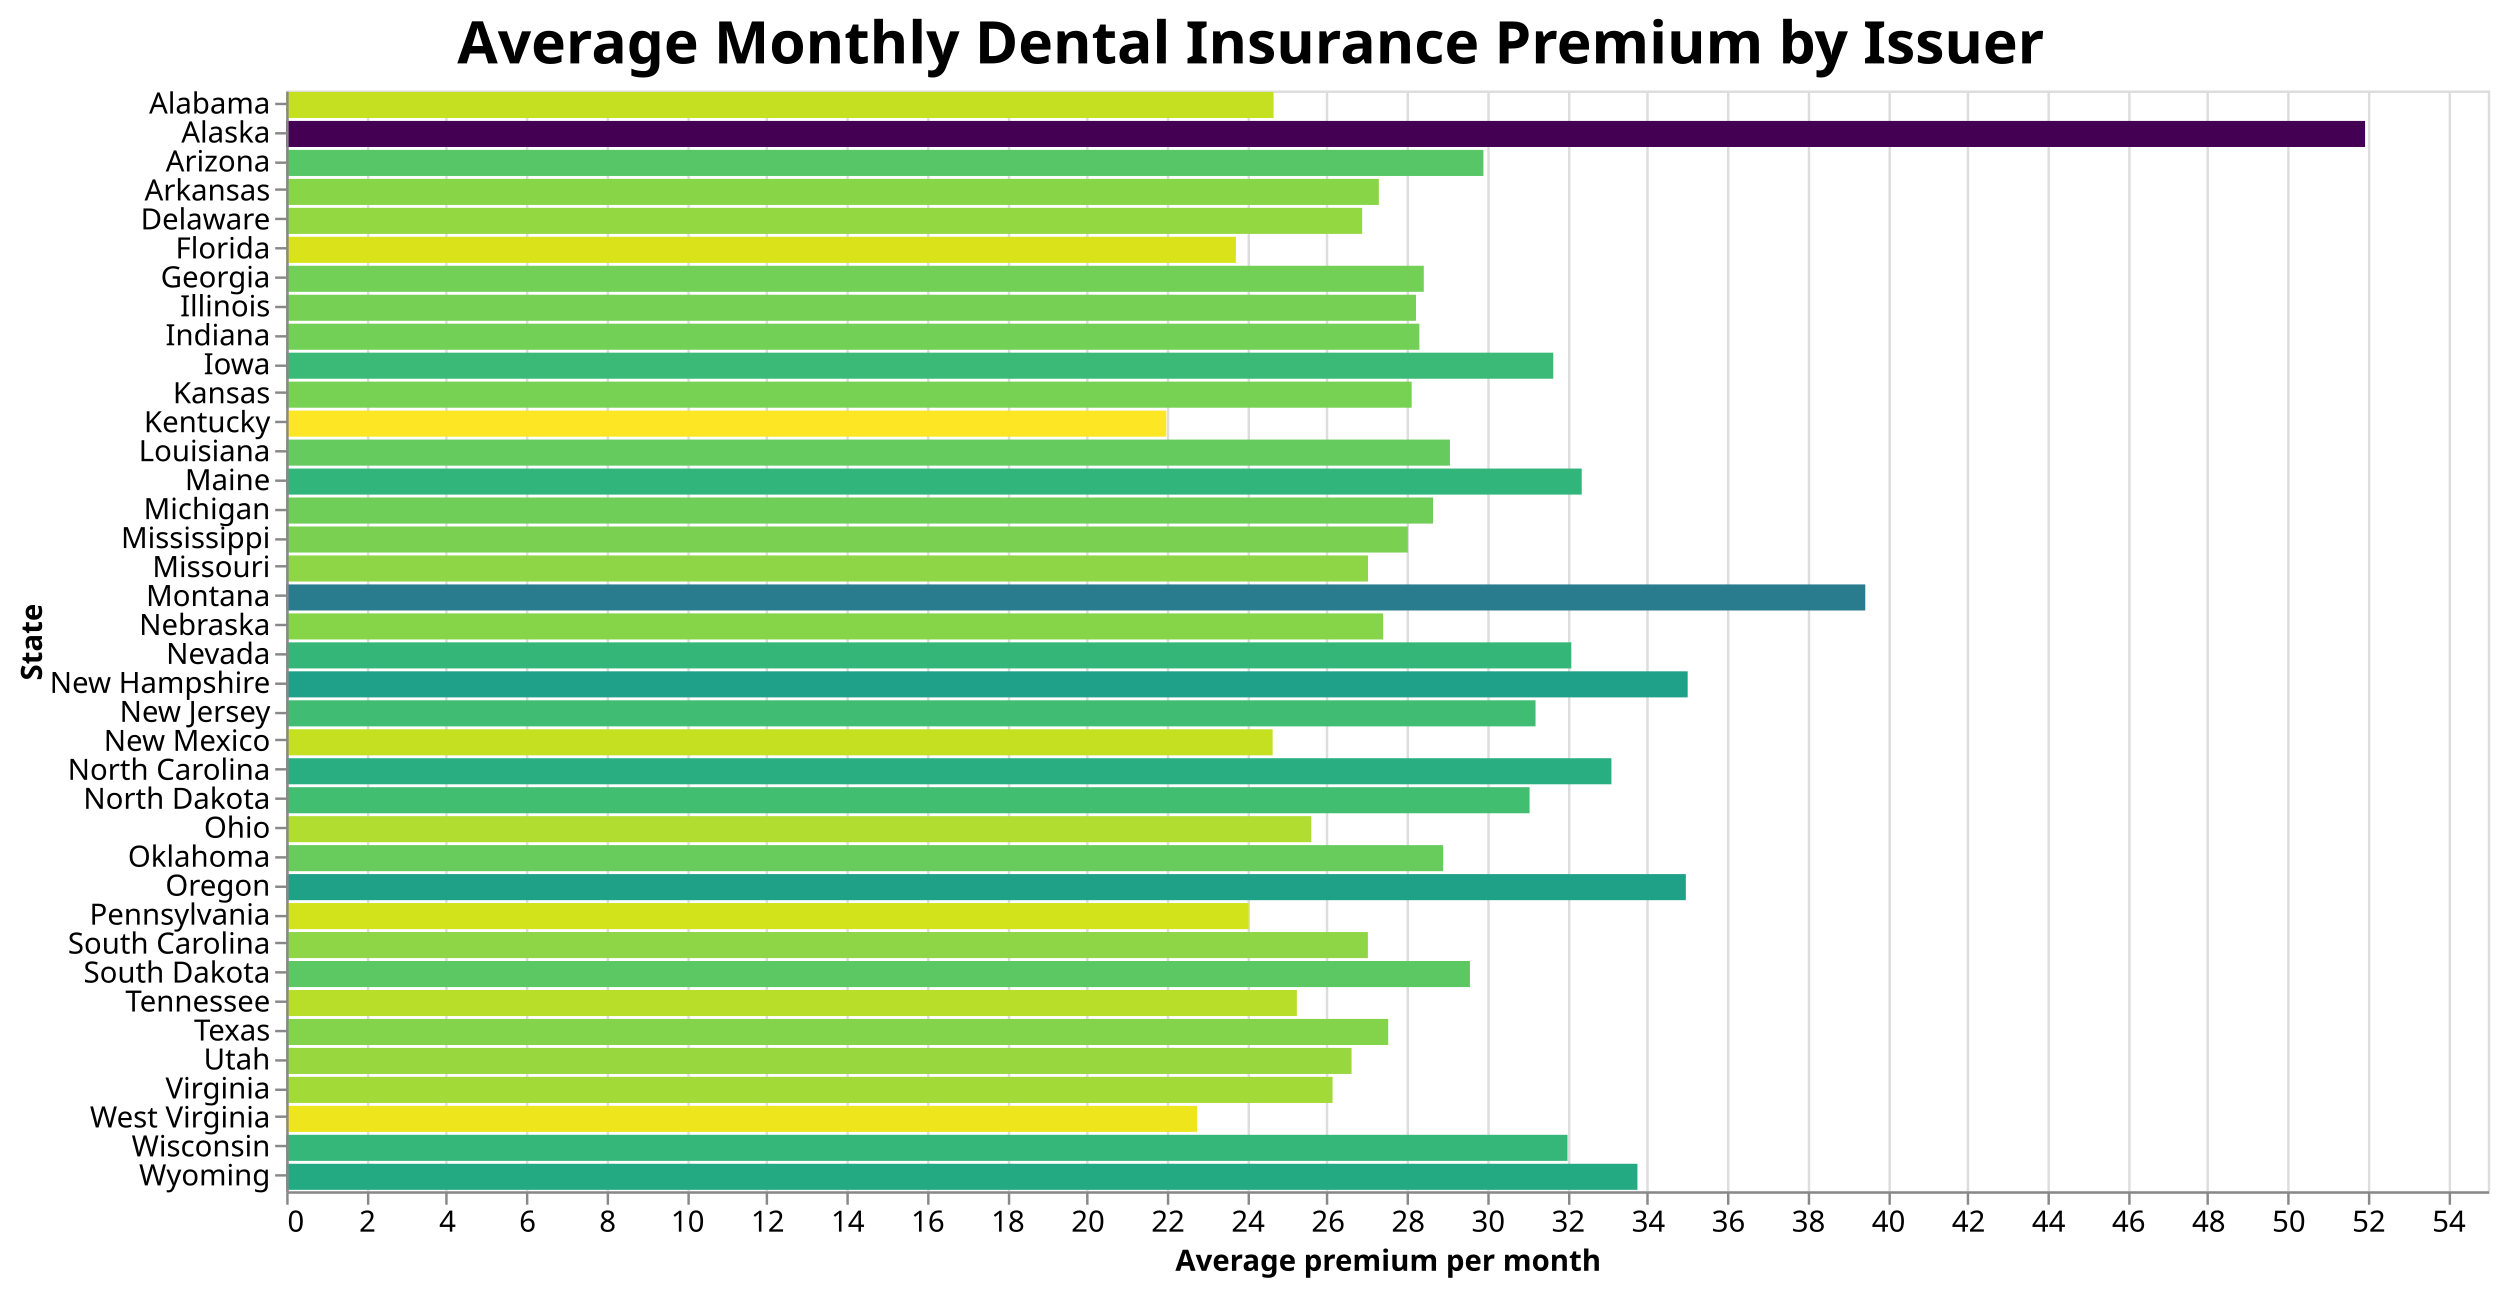
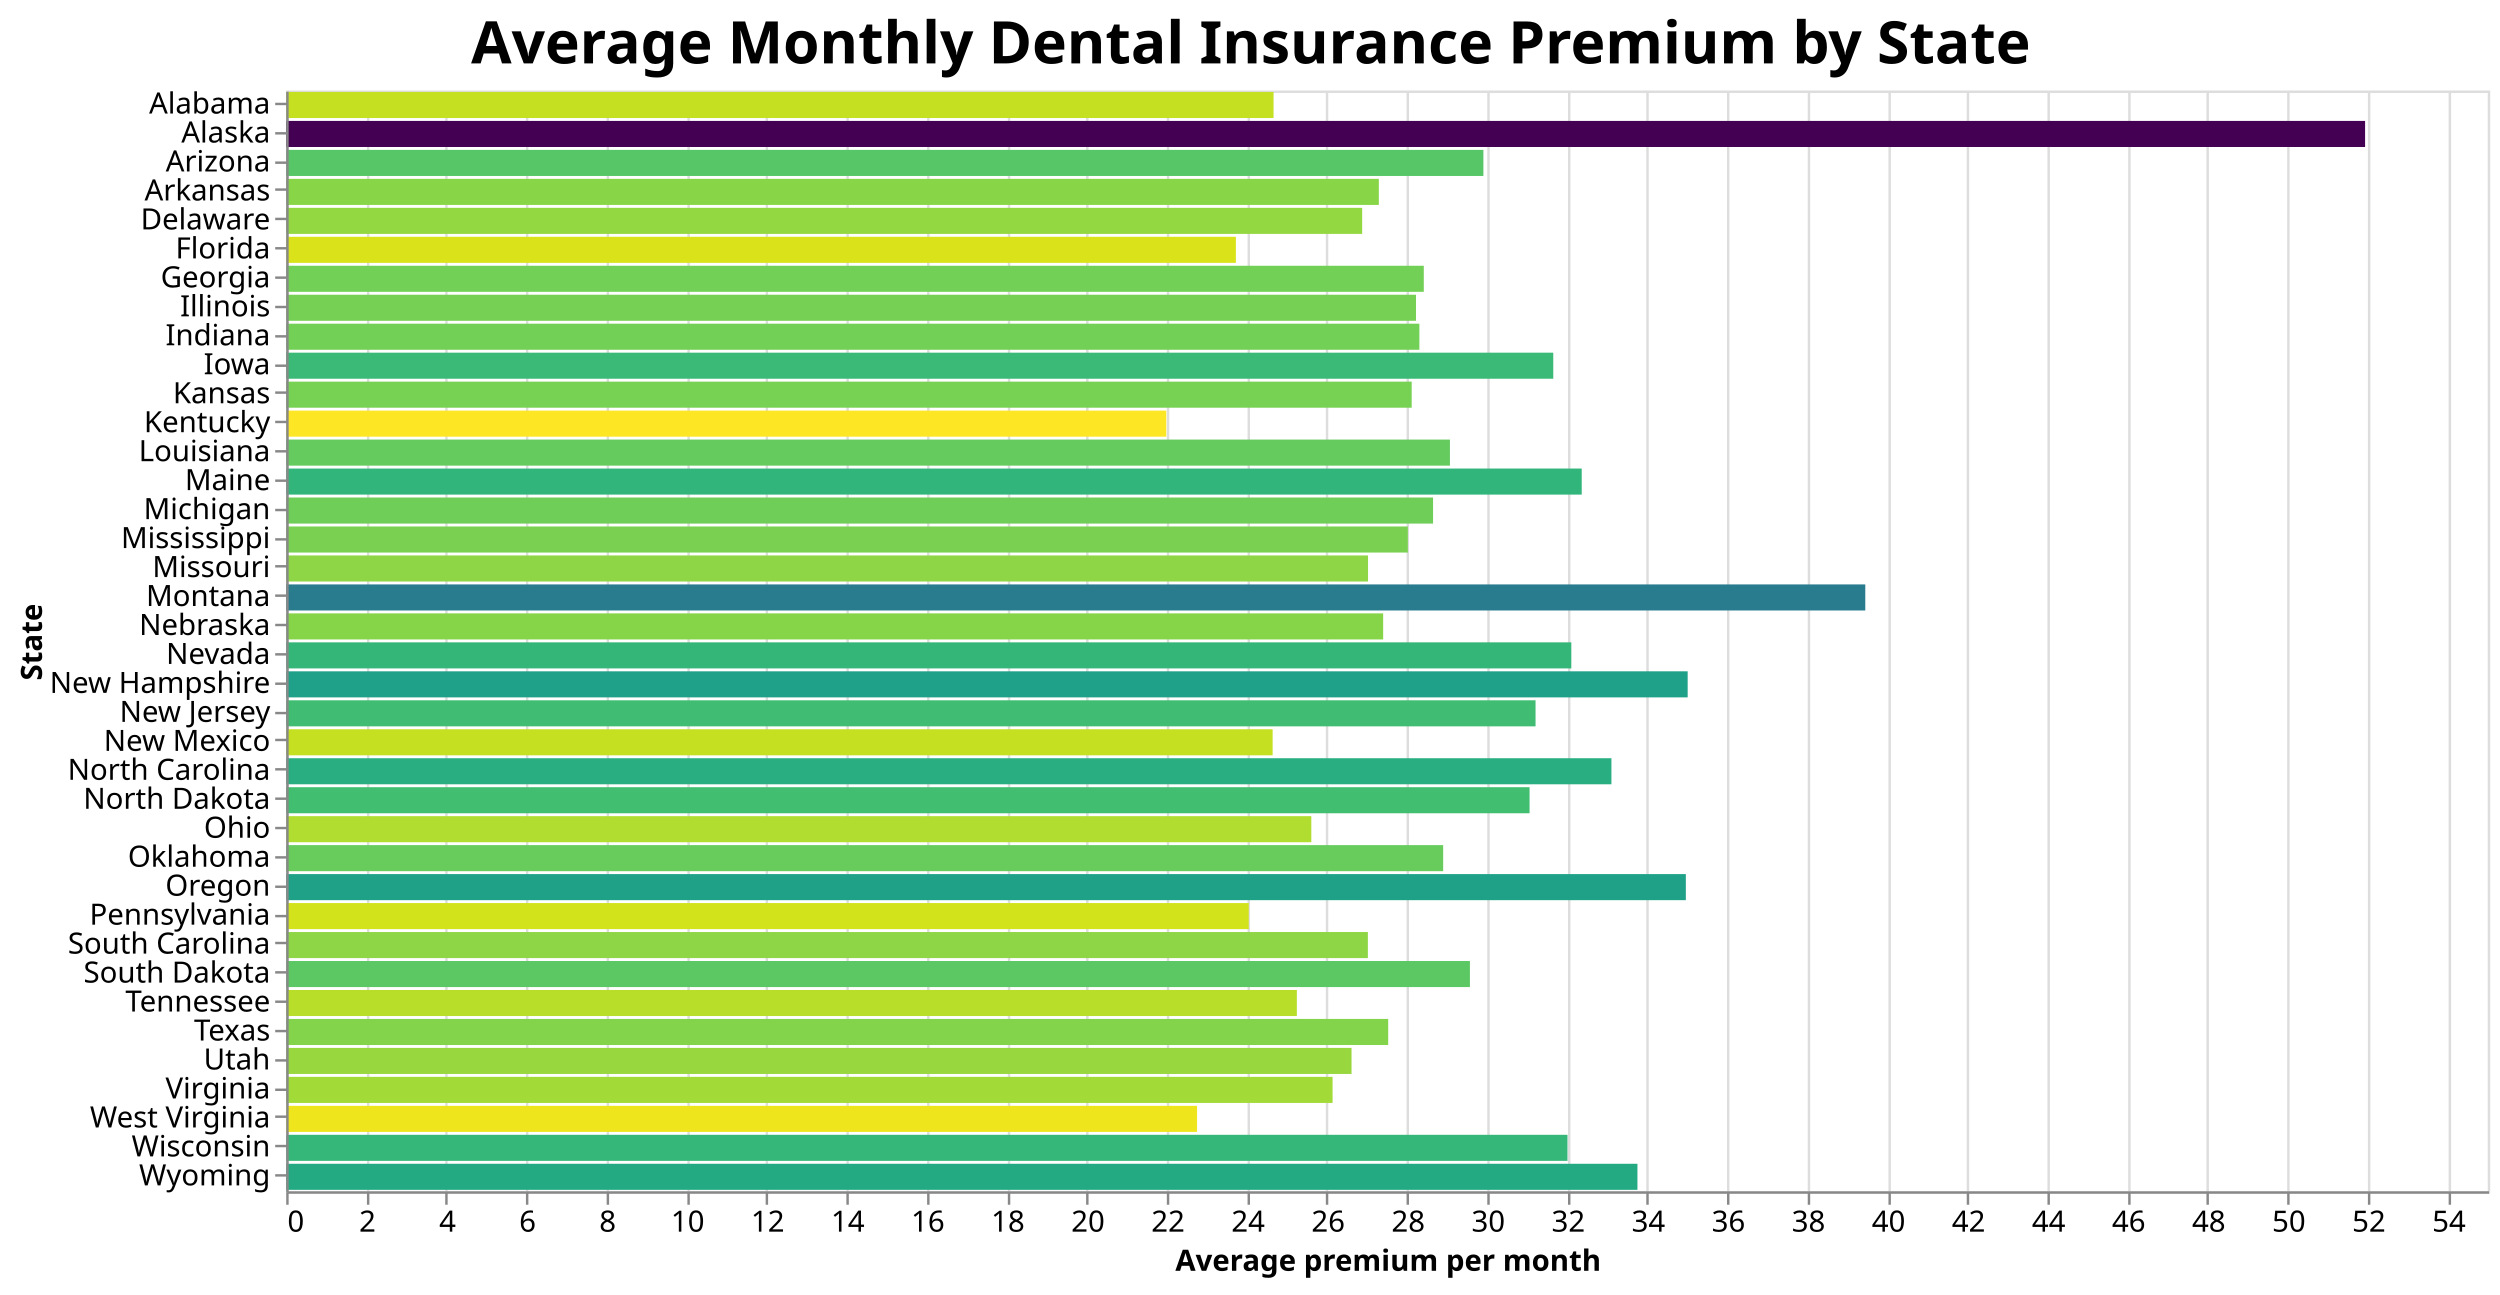
<svg xmlns="http://www.w3.org/2000/svg" class="marks" width="1022" height="529" viewBox="0 0 1022 529" version="1.1">
  <g transform="translate(117,37)">
    <g class="mark-group role-frame root">
      <g transform="translate(0,0)">
        <path class="background" d="M0.5,0.5h900v450h-900Z" style="fill: none; stroke: #ddd;" />
        <g>
          <g class="mark-group role-axis">
            <g transform="translate(0.5,450.5)">
              <path class="background" d="M0,0h0v0h0Z" style="pointer-events: none; fill: none;" />
              <g>
                <g class="mark-rule role-axis-grid" style="pointer-events: none;">
                  <line transform="translate(0,0)" x2="0" y2="-450" style="fill: none; stroke: #ddd; stroke-width: 1; opacity: 1;" />
                  <line transform="translate(33,0)" x2="0" y2="-450" style="fill: none; stroke: #ddd; stroke-width: 1; opacity: 1;" />
                  <line transform="translate(65,0)" x2="0" y2="-450" style="fill: none; stroke: #ddd; stroke-width: 1; opacity: 1;" />
                  <line transform="translate(98,0)" x2="0" y2="-450" style="fill: none; stroke: #ddd; stroke-width: 1; opacity: 1;" />
                  <line transform="translate(131,0)" x2="0" y2="-450" style="fill: none; stroke: #ddd; stroke-width: 1; opacity: 1;" />
                  <line transform="translate(164,0)" x2="0" y2="-450" style="fill: none; stroke: #ddd; stroke-width: 1; opacity: 1;" />
                  <line transform="translate(196,0)" x2="0" y2="-450" style="fill: none; stroke: #ddd; stroke-width: 1; opacity: 1;" />
                  <line transform="translate(229,0)" x2="0" y2="-450" style="fill: none; stroke: #ddd; stroke-width: 1; opacity: 1;" />
                  <line transform="translate(262,0)" x2="0" y2="-450" style="fill: none; stroke: #ddd; stroke-width: 1; opacity: 1;" />
                  <line transform="translate(295,0)" x2="0" y2="-450" style="fill: none; stroke: #ddd; stroke-width: 1; opacity: 1;" />
                  <line transform="translate(327,0)" x2="0" y2="-450" style="fill: none; stroke: #ddd; stroke-width: 1; opacity: 1;" />
                  <line transform="translate(360,0)" x2="0" y2="-450" style="fill: none; stroke: #ddd; stroke-width: 1; opacity: 1;" />
                  <line transform="translate(393,0)" x2="0" y2="-450" style="fill: none; stroke: #ddd; stroke-width: 1; opacity: 1;" />
                  <line transform="translate(425,0)" x2="0" y2="-450" style="fill: none; stroke: #ddd; stroke-width: 1; opacity: 1;" />
                  <line transform="translate(458,0)" x2="0" y2="-450" style="fill: none; stroke: #ddd; stroke-width: 1; opacity: 1;" />
                  <line transform="translate(491,0)" x2="0" y2="-450" style="fill: none; stroke: #ddd; stroke-width: 1; opacity: 1;" />
                  <line transform="translate(524,0)" x2="0" y2="-450" style="fill: none; stroke: #ddd; stroke-width: 1; opacity: 1;" />
                  <line transform="translate(556,0)" x2="0" y2="-450" style="fill: none; stroke: #ddd; stroke-width: 1; opacity: 1;" />
                  <line transform="translate(589,0)" x2="0" y2="-450" style="fill: none; stroke: #ddd; stroke-width: 1; opacity: 1;" />
                  <line transform="translate(622,0)" x2="0" y2="-450" style="fill: none; stroke: #ddd; stroke-width: 1; opacity: 1;" />
                  <line transform="translate(655,0)" x2="0" y2="-450" style="fill: none; stroke: #ddd; stroke-width: 1; opacity: 1;" />
                  <line transform="translate(687,0)" x2="0" y2="-450" style="fill: none; stroke: #ddd; stroke-width: 1; opacity: 1;" />
                  <line transform="translate(720,0)" x2="0" y2="-450" style="fill: none; stroke: #ddd; stroke-width: 1; opacity: 1;" />
                  <line transform="translate(753,0)" x2="0" y2="-450" style="fill: none; stroke: #ddd; stroke-width: 1; opacity: 1;" />
                  <line transform="translate(785,0)" x2="0" y2="-450" style="fill: none; stroke: #ddd; stroke-width: 1; opacity: 1;" />
                  <line transform="translate(818,0)" x2="0" y2="-450" style="fill: none; stroke: #ddd; stroke-width: 1; opacity: 1;" />
                  <line transform="translate(851,0)" x2="0" y2="-450" style="fill: none; stroke: #ddd; stroke-width: 1; opacity: 1;" />
                  <line transform="translate(884,0)" x2="0" y2="-450" style="fill: none; stroke: #ddd; stroke-width: 1; opacity: 1;" />
                </g>
              </g>
            </g>
          </g>
          <g class="mark-rect role-mark marks">
            <path d="M0,0.592h403.628v10.658h-403.628Z" style="fill: #c5e021;" />
            <path d="M0,12.434h849.849v10.658h-849.849Z" style="fill: #440154;" />
            <path d="M0,24.276h489.412v10.658h-489.412Z" style="fill: #56c667;" />
            <path d="M0,36.118h446.666v10.658h-446.666Z" style="fill: #89d548;" />
            <path d="M0,47.961h439.85v10.658h-439.85Z" style="fill: #93d741;" />
            <path d="M0,59.803h388.225v10.658h-388.225Z" style="fill: #dae319;" />
            <path d="M0,71.645h465.047v10.658h-465.047Z" style="fill: #73d056;" />
            <path d="M0,83.487h461.863v10.658h-461.863Z" style="fill: #75d054;" />
            <path d="M0,95.329h463.24v10.658h-463.24Z" style="fill: #73d056;" />
            <path d="M0,107.171h517.975v10.658h-517.975Z" style="fill: #3aba76;" />
            <path d="M0,119.013h460.094v10.658h-460.094Z" style="fill: #77d153;" />
            <path d="M0,130.855h359.777v10.658h-359.777Z" style="fill: #fde725;" />
            <path d="M0,142.697h475.731v10.658h-475.731Z" style="fill: #65cb5e;" />
            <path d="M0,154.539h529.608v10.658h-529.608Z" style="fill: #31b57b;" />
            <path d="M0,166.382h468.837v10.658h-468.837Z" style="fill: #6ece58;" />
            <path d="M0,178.224h458.538v10.658h-458.538Z" style="fill: #7ad151;" />
            <path d="M0,190.066h442.252v10.658h-442.252Z" style="fill: #8ed645;" />
            <path d="M0,201.908h645.527v10.658h-645.527Z" style="fill: #287c8e;" />
            <path d="M0,213.75h448.435v10.658h-448.435Z" style="fill: #86d549;" />
            <path d="M0,225.592h525.351v10.658h-525.351Z" style="fill: #34b679;" />
            <path d="M0,237.434h572.92v10.658h-572.92Z" style="fill: #1fa088;" />
            <path d="M0,249.276h510.73v10.658h-510.73Z" style="fill: #40bd72;" />
            <path d="M0,261.118h403.252v10.658h-403.252Z" style="fill: #c5e021;" />
            <path d="M0,272.961h541.75v10.658h-541.75Z" style="fill: #28ae80;" />
            <path d="M0,284.803h508.289v10.658h-508.289Z" style="fill: #42be71;" />
            <path d="M0,296.645h419.066v10.658h-419.066Z" style="fill: #b0dd2f;" />
            <path d="M0,308.487h472.965v10.658h-472.965Z" style="fill: #67cc5c;" />
            <path d="M0,320.329h572.172v10.658h-572.172Z" style="fill: #1fa188;" />
            <path d="M0,332.171h393.483v10.658h-393.483Z" style="fill: #d2e21b;" />
            <path d="M0,344.013h442.184v10.658h-442.184Z" style="fill: #8ed645;" />
            <path d="M0,355.855h483.901v10.658h-483.901Z" style="fill: #5cc863;" />
            <path d="M0,367.697h413.153v10.658h-413.153Z" style="fill: #b8de29;" />
            <path d="M0,379.539h450.494v10.658h-450.494Z" style="fill: #84d44b;" />
            <path d="M0,391.382h435.51v10.658h-435.51Z" style="fill: #98d83e;" />
            <path d="M0,403.224h427.758v10.658h-427.758Z" style="fill: #a2da37;" />
            <path d="M0,415.066h372.358v10.658h-372.358Z" style="fill: #efe51c;" />
            <path d="M0,426.908h523.789v10.658h-523.789Z" style="fill: #35b779;" />
            <path d="M0,438.75h552.389v10.658h-552.389Z" style="fill: #24aa83;" />
          </g>
          <g class="mark-text role-title" style="pointer-events: none;">
-             <text text-anchor="middle" transform="translate(394.3203,-11.07895)" style="font-family: sans-serif; font-size: 24px; font-weight: bold; fill: #000; opacity: 1;">Average Monthly Dental Insurance Premium by Issuer</text>
+             <text text-anchor="middle" transform="translate(394.3203,-11.07895)" style="font-family: sans-serif; font-size: 24px; font-weight: bold; fill: #000; opacity: 1;">Average Monthly Dental Insurance Premium by State</text>
          </g>
          <g class="mark-group role-axis">
            <g transform="translate(0.5,450.5)">
              <path class="background" d="M0,0h0v0h0Z" style="pointer-events: none; fill: none;" />
              <g>
                <g class="mark-rule role-axis-tick" style="pointer-events: none;">
                  <line transform="translate(0,0)" x2="0" y2="5" style="fill: none; stroke: #888; stroke-width: 1; opacity: 1;" />
                  <line transform="translate(33,0)" x2="0" y2="5" style="fill: none; stroke: #888; stroke-width: 1; opacity: 1;" />
                  <line transform="translate(65,0)" x2="0" y2="5" style="fill: none; stroke: #888; stroke-width: 1; opacity: 1;" />
                  <line transform="translate(98,0)" x2="0" y2="5" style="fill: none; stroke: #888; stroke-width: 1; opacity: 1;" />
                  <line transform="translate(131,0)" x2="0" y2="5" style="fill: none; stroke: #888; stroke-width: 1; opacity: 1;" />
                  <line transform="translate(164,0)" x2="0" y2="5" style="fill: none; stroke: #888; stroke-width: 1; opacity: 1;" />
                  <line transform="translate(196,0)" x2="0" y2="5" style="fill: none; stroke: #888; stroke-width: 1; opacity: 1;" />
                  <line transform="translate(229,0)" x2="0" y2="5" style="fill: none; stroke: #888; stroke-width: 1; opacity: 1;" />
                  <line transform="translate(262,0)" x2="0" y2="5" style="fill: none; stroke: #888; stroke-width: 1; opacity: 1;" />
                  <line transform="translate(295,0)" x2="0" y2="5" style="fill: none; stroke: #888; stroke-width: 1; opacity: 1;" />
                  <line transform="translate(327,0)" x2="0" y2="5" style="fill: none; stroke: #888; stroke-width: 1; opacity: 1;" />
                  <line transform="translate(360,0)" x2="0" y2="5" style="fill: none; stroke: #888; stroke-width: 1; opacity: 1;" />
                  <line transform="translate(393,0)" x2="0" y2="5" style="fill: none; stroke: #888; stroke-width: 1; opacity: 1;" />
                  <line transform="translate(425,0)" x2="0" y2="5" style="fill: none; stroke: #888; stroke-width: 1; opacity: 1;" />
                  <line transform="translate(458,0)" x2="0" y2="5" style="fill: none; stroke: #888; stroke-width: 1; opacity: 1;" />
                  <line transform="translate(491,0)" x2="0" y2="5" style="fill: none; stroke: #888; stroke-width: 1; opacity: 1;" />
                  <line transform="translate(524,0)" x2="0" y2="5" style="fill: none; stroke: #888; stroke-width: 1; opacity: 1;" />
                  <line transform="translate(556,0)" x2="0" y2="5" style="fill: none; stroke: #888; stroke-width: 1; opacity: 1;" />
                  <line transform="translate(589,0)" x2="0" y2="5" style="fill: none; stroke: #888; stroke-width: 1; opacity: 1;" />
                  <line transform="translate(622,0)" x2="0" y2="5" style="fill: none; stroke: #888; stroke-width: 1; opacity: 1;" />
                  <line transform="translate(655,0)" x2="0" y2="5" style="fill: none; stroke: #888; stroke-width: 1; opacity: 1;" />
                  <line transform="translate(687,0)" x2="0" y2="5" style="fill: none; stroke: #888; stroke-width: 1; opacity: 1;" />
                  <line transform="translate(720,0)" x2="0" y2="5" style="fill: none; stroke: #888; stroke-width: 1; opacity: 1;" />
                  <line transform="translate(753,0)" x2="0" y2="5" style="fill: none; stroke: #888; stroke-width: 1; opacity: 1;" />
                  <line transform="translate(785,0)" x2="0" y2="5" style="fill: none; stroke: #888; stroke-width: 1; opacity: 1;" />
                  <line transform="translate(818,0)" x2="0" y2="5" style="fill: none; stroke: #888; stroke-width: 1; opacity: 1;" />
                  <line transform="translate(851,0)" x2="0" y2="5" style="fill: none; stroke: #888; stroke-width: 1; opacity: 1;" />
                  <line transform="translate(884,0)" x2="0" y2="5" style="fill: none; stroke: #888; stroke-width: 1; opacity: 1;" />
                </g>
                <g class="mark-text role-axis-label" style="pointer-events: none;">
                  <text text-anchor="start" transform="translate(0,16)" style="font-family: sans-serif; font-size: 12px; fill: #000; opacity: 1;">0</text>
                  <text text-anchor="middle" transform="translate(32.72727,16)" style="font-family: sans-serif; font-size: 12px; fill: #000; opacity: 1;">2</text>
                  <text text-anchor="middle" transform="translate(65.45455,16)" style="font-family: sans-serif; font-size: 12px; fill: #000; opacity: 1;">4</text>
                  <text text-anchor="middle" transform="translate(98.18182,16)" style="font-family: sans-serif; font-size: 12px; fill: #000; opacity: 1;">6</text>
                  <text text-anchor="middle" transform="translate(130.9091,16)" style="font-family: sans-serif; font-size: 12px; fill: #000; opacity: 1;">8</text>
                  <text text-anchor="middle" transform="translate(163.6364,16)" style="font-family: sans-serif; font-size: 12px; fill: #000; opacity: 1;">10</text>
                  <text text-anchor="middle" transform="translate(196.3636,16)" style="font-family: sans-serif; font-size: 12px; fill: #000; opacity: 1;">12</text>
                  <text text-anchor="middle" transform="translate(229.0909,16)" style="font-family: sans-serif; font-size: 12px; fill: #000; opacity: 1;">14</text>
                  <text text-anchor="middle" transform="translate(261.8182,16)" style="font-family: sans-serif; font-size: 12px; fill: #000; opacity: 1;">16</text>
                  <text text-anchor="middle" transform="translate(294.5455,16)" style="font-family: sans-serif; font-size: 12px; fill: #000; opacity: 1;">18</text>
                  <text text-anchor="middle" transform="translate(327.2727,16)" style="font-family: sans-serif; font-size: 12px; fill: #000; opacity: 1;">20</text>
                  <text text-anchor="middle" transform="translate(360,16)" style="font-family: sans-serif; font-size: 12px; fill: #000; opacity: 1;">22</text>
                  <text text-anchor="middle" transform="translate(392.7273,16)" style="font-family: sans-serif; font-size: 12px; fill: #000; opacity: 1;">24</text>
                  <text text-anchor="middle" transform="translate(425.4545,16)" style="font-family: sans-serif; font-size: 12px; fill: #000; opacity: 1;">26</text>
                  <text text-anchor="middle" transform="translate(458.1818,16)" style="font-family: sans-serif; font-size: 12px; fill: #000; opacity: 1;">28</text>
                  <text text-anchor="middle" transform="translate(490.9091,16)" style="font-family: sans-serif; font-size: 12px; fill: #000; opacity: 1;">30</text>
                  <text text-anchor="middle" transform="translate(523.6364,16)" style="font-family: sans-serif; font-size: 12px; fill: #000; opacity: 1;">32</text>
                  <text text-anchor="middle" transform="translate(556.3636,16)" style="font-family: sans-serif; font-size: 12px; fill: #000; opacity: 1;">34</text>
                  <text text-anchor="middle" transform="translate(589.0909,16)" style="font-family: sans-serif; font-size: 12px; fill: #000; opacity: 1;">36</text>
                  <text text-anchor="middle" transform="translate(621.8182,16)" style="font-family: sans-serif; font-size: 12px; fill: #000; opacity: 1;">38</text>
                  <text text-anchor="middle" transform="translate(654.5455,16)" style="font-family: sans-serif; font-size: 12px; fill: #000; opacity: 1;">40</text>
                  <text text-anchor="middle" transform="translate(687.2727,16)" style="font-family: sans-serif; font-size: 12px; fill: #000; opacity: 1;">42</text>
                  <text text-anchor="middle" transform="translate(720,16)" style="font-family: sans-serif; font-size: 12px; fill: #000; opacity: 1;">44</text>
                  <text text-anchor="middle" transform="translate(752.7273,16)" style="font-family: sans-serif; font-size: 12px; fill: #000; opacity: 1;">46</text>
                  <text text-anchor="middle" transform="translate(785.4545,16)" style="font-family: sans-serif; font-size: 12px; fill: #000; opacity: 1;">48</text>
                  <text text-anchor="middle" transform="translate(818.1818,16)" style="font-family: sans-serif; font-size: 12px; fill: #000; opacity: 1;">50</text>
                  <text text-anchor="middle" transform="translate(850.9091,16)" style="font-family: sans-serif; font-size: 12px; fill: #000; opacity: 1;">52</text>
                  <text text-anchor="middle" transform="translate(883.6364,16)" style="font-family: sans-serif; font-size: 12px; fill: #000; opacity: 1;">54</text>
                </g>
                <g class="mark-rule role-axis-domain" style="pointer-events: none;">
                  <line transform="translate(0,0)" x2="900" y2="0" style="fill: none; stroke: #888; stroke-width: 1; opacity: 1;" />
                </g>
                <g class="mark-text role-axis-title" style="pointer-events: none;">
                  <text text-anchor="middle" transform="translate(450,32)" style="font-family: sans-serif; font-size: 12px; font-weight: bold; fill: #000; opacity: 1;">Average premium per month</text>
                </g>
              </g>
            </g>
          </g>
          <g class="mark-group role-axis">
            <g transform="translate(0.5,0.5)">
              <path class="background" d="M0,0h0v0h0Z" style="pointer-events: none; fill: none;" />
              <g>
                <g class="mark-rule role-axis-tick" style="pointer-events: none;">
                  <line transform="translate(0,5)" x2="-5" y2="0" style="fill: none; stroke: #888; stroke-width: 1; opacity: 1;" />
                  <line transform="translate(0,17)" x2="-5" y2="0" style="fill: none; stroke: #888; stroke-width: 1; opacity: 1;" />
                  <line transform="translate(0,29)" x2="-5" y2="0" style="fill: none; stroke: #888; stroke-width: 1; opacity: 1;" />
                  <line transform="translate(0,40)" x2="-5" y2="0" style="fill: none; stroke: #888; stroke-width: 1; opacity: 1;" />
                  <line transform="translate(0,52)" x2="-5" y2="0" style="fill: none; stroke: #888; stroke-width: 1; opacity: 1;" />
                  <line transform="translate(0,64)" x2="-5" y2="0" style="fill: none; stroke: #888; stroke-width: 1; opacity: 1;" />
                  <line transform="translate(0,76)" x2="-5" y2="0" style="fill: none; stroke: #888; stroke-width: 1; opacity: 1;" />
                  <line transform="translate(0,88)" x2="-5" y2="0" style="fill: none; stroke: #888; stroke-width: 1; opacity: 1;" />
                  <line transform="translate(0,100)" x2="-5" y2="0" style="fill: none; stroke: #888; stroke-width: 1; opacity: 1;" />
                  <line transform="translate(0,112)" x2="-5" y2="0" style="fill: none; stroke: #888; stroke-width: 1; opacity: 1;" />
                  <line transform="translate(0,123)" x2="-5" y2="0" style="fill: none; stroke: #888; stroke-width: 1; opacity: 1;" />
                  <line transform="translate(0,135)" x2="-5" y2="0" style="fill: none; stroke: #888; stroke-width: 1; opacity: 1;" />
                  <line transform="translate(0,147)" x2="-5" y2="0" style="fill: none; stroke: #888; stroke-width: 1; opacity: 1;" />
                  <line transform="translate(0,159)" x2="-5" y2="0" style="fill: none; stroke: #888; stroke-width: 1; opacity: 1;" />
                  <line transform="translate(0,171)" x2="-5" y2="0" style="fill: none; stroke: #888; stroke-width: 1; opacity: 1;" />
                  <line transform="translate(0,183)" x2="-5" y2="0" style="fill: none; stroke: #888; stroke-width: 1; opacity: 1;" />
                  <line transform="translate(0,194)" x2="-5" y2="0" style="fill: none; stroke: #888; stroke-width: 1; opacity: 1;" />
                  <line transform="translate(0,206)" x2="-5" y2="0" style="fill: none; stroke: #888; stroke-width: 1; opacity: 1;" />
                  <line transform="translate(0,218)" x2="-5" y2="0" style="fill: none; stroke: #888; stroke-width: 1; opacity: 1;" />
                  <line transform="translate(0,230)" x2="-5" y2="0" style="fill: none; stroke: #888; stroke-width: 1; opacity: 1;" />
                  <line transform="translate(0,242)" x2="-5" y2="0" style="fill: none; stroke: #888; stroke-width: 1; opacity: 1;" />
                  <line transform="translate(0,254)" x2="-5" y2="0" style="fill: none; stroke: #888; stroke-width: 1; opacity: 1;" />
                  <line transform="translate(0,265)" x2="-5" y2="0" style="fill: none; stroke: #888; stroke-width: 1; opacity: 1;" />
                  <line transform="translate(0,277)" x2="-5" y2="0" style="fill: none; stroke: #888; stroke-width: 1; opacity: 1;" />
                  <line transform="translate(0,289)" x2="-5" y2="0" style="fill: none; stroke: #888; stroke-width: 1; opacity: 1;" />
                  <line transform="translate(0,301)" x2="-5" y2="0" style="fill: none; stroke: #888; stroke-width: 1; opacity: 1;" />
                  <line transform="translate(0,313)" x2="-5" y2="0" style="fill: none; stroke: #888; stroke-width: 1; opacity: 1;" />
                  <line transform="translate(0,325)" x2="-5" y2="0" style="fill: none; stroke: #888; stroke-width: 1; opacity: 1;" />
                  <line transform="translate(0,337)" x2="-5" y2="0" style="fill: none; stroke: #888; stroke-width: 1; opacity: 1;" />
                  <line transform="translate(0,348)" x2="-5" y2="0" style="fill: none; stroke: #888; stroke-width: 1; opacity: 1;" />
                  <line transform="translate(0,360)" x2="-5" y2="0" style="fill: none; stroke: #888; stroke-width: 1; opacity: 1;" />
                  <line transform="translate(0,372)" x2="-5" y2="0" style="fill: none; stroke: #888; stroke-width: 1; opacity: 1;" />
                  <line transform="translate(0,384)" x2="-5" y2="0" style="fill: none; stroke: #888; stroke-width: 1; opacity: 1;" />
                  <line transform="translate(0,396)" x2="-5" y2="0" style="fill: none; stroke: #888; stroke-width: 1; opacity: 1;" />
                  <line transform="translate(0,408)" x2="-5" y2="0" style="fill: none; stroke: #888; stroke-width: 1; opacity: 1;" />
                  <line transform="translate(0,419)" x2="-5" y2="0" style="fill: none; stroke: #888; stroke-width: 1; opacity: 1;" />
                  <line transform="translate(0,431)" x2="-5" y2="0" style="fill: none; stroke: #888; stroke-width: 1; opacity: 1;" />
                  <line transform="translate(0,443)" x2="-5" y2="0" style="fill: none; stroke: #888; stroke-width: 1; opacity: 1;" />
                </g>
                <g class="mark-text role-axis-label" style="pointer-events: none;">
                  <text text-anchor="end" transform="translate(-7,8.921053)" style="font-family: sans-serif; font-size: 12px; fill: #000; opacity: 1;">Alabama</text>
                  <text text-anchor="end" transform="translate(-7,20.76316)" style="font-family: sans-serif; font-size: 12px; fill: #000; opacity: 1;">Alaska</text>
                  <text text-anchor="end" transform="translate(-7,32.60526)" style="font-family: sans-serif; font-size: 12px; fill: #000; opacity: 1;">Arizona</text>
                  <text text-anchor="end" transform="translate(-7,44.44737)" style="font-family: sans-serif; font-size: 12px; fill: #000; opacity: 1;">Arkansas</text>
                  <text text-anchor="end" transform="translate(-7,56.28947)" style="font-family: sans-serif; font-size: 12px; fill: #000; opacity: 1;">Delaware</text>
                  <text text-anchor="end" transform="translate(-7,68.13158)" style="font-family: sans-serif; font-size: 12px; fill: #000; opacity: 1;">Florida</text>
                  <text text-anchor="end" transform="translate(-7,79.97368)" style="font-family: sans-serif; font-size: 12px; fill: #000; opacity: 1;">Georgia</text>
                  <text text-anchor="end" transform="translate(-7,91.81579)" style="font-family: sans-serif; font-size: 12px; fill: #000; opacity: 1;">Illinois</text>
                  <text text-anchor="end" transform="translate(-7,103.6579)" style="font-family: sans-serif; font-size: 12px; fill: #000; opacity: 1;">Indiana</text>
                  <text text-anchor="end" transform="translate(-7,115.5)" style="font-family: sans-serif; font-size: 12px; fill: #000; opacity: 1;">Iowa</text>
                  <text text-anchor="end" transform="translate(-7,127.3421)" style="font-family: sans-serif; font-size: 12px; fill: #000; opacity: 1;">Kansas</text>
                  <text text-anchor="end" transform="translate(-7,139.1842)" style="font-family: sans-serif; font-size: 12px; fill: #000; opacity: 1;">Kentucky</text>
                  <text text-anchor="end" transform="translate(-7,151.0263)" style="font-family: sans-serif; font-size: 12px; fill: #000; opacity: 1;">Louisiana</text>
                  <text text-anchor="end" transform="translate(-7,162.8684)" style="font-family: sans-serif; font-size: 12px; fill: #000; opacity: 1;">Maine</text>
                  <text text-anchor="end" transform="translate(-7,174.7105)" style="font-family: sans-serif; font-size: 12px; fill: #000; opacity: 1;">Michigan</text>
                  <text text-anchor="end" transform="translate(-7,186.5526)" style="font-family: sans-serif; font-size: 12px; fill: #000; opacity: 1;">Mississippi</text>
                  <text text-anchor="end" transform="translate(-7,198.3947)" style="font-family: sans-serif; font-size: 12px; fill: #000; opacity: 1;">Missouri</text>
                  <text text-anchor="end" transform="translate(-7,210.2368)" style="font-family: sans-serif; font-size: 12px; fill: #000; opacity: 1;">Montana</text>
                  <text text-anchor="end" transform="translate(-7,222.0789)" style="font-family: sans-serif; font-size: 12px; fill: #000; opacity: 1;">Nebraska</text>
                  <text text-anchor="end" transform="translate(-7,233.9211)" style="font-family: sans-serif; font-size: 12px; fill: #000; opacity: 1;">Nevada</text>
                  <text text-anchor="end" transform="translate(-7,245.7632)" style="font-family: sans-serif; font-size: 12px; fill: #000; opacity: 1;">New Hampshire</text>
                  <text text-anchor="end" transform="translate(-7,257.6053)" style="font-family: sans-serif; font-size: 12px; fill: #000; opacity: 1;">New Jersey</text>
                  <text text-anchor="end" transform="translate(-7,269.4474)" style="font-family: sans-serif; font-size: 12px; fill: #000; opacity: 1;">New Mexico</text>
                  <text text-anchor="end" transform="translate(-7,281.2895)" style="font-family: sans-serif; font-size: 12px; fill: #000; opacity: 1;">North Carolina</text>
                  <text text-anchor="end" transform="translate(-7,293.1316)" style="font-family: sans-serif; font-size: 12px; fill: #000; opacity: 1;">North Dakota</text>
                  <text text-anchor="end" transform="translate(-7,304.9737)" style="font-family: sans-serif; font-size: 12px; fill: #000; opacity: 1;">Ohio</text>
                  <text text-anchor="end" transform="translate(-7,316.8158)" style="font-family: sans-serif; font-size: 12px; fill: #000; opacity: 1;">Oklahoma</text>
                  <text text-anchor="end" transform="translate(-7,328.6579)" style="font-family: sans-serif; font-size: 12px; fill: #000; opacity: 1;">Oregon</text>
                  <text text-anchor="end" transform="translate(-7,340.5)" style="font-family: sans-serif; font-size: 12px; fill: #000; opacity: 1;">Pennsylvania</text>
                  <text text-anchor="end" transform="translate(-7,352.3421)" style="font-family: sans-serif; font-size: 12px; fill: #000; opacity: 1;">South Carolina</text>
                  <text text-anchor="end" transform="translate(-7,364.1842)" style="font-family: sans-serif; font-size: 12px; fill: #000; opacity: 1;">South Dakota</text>
                  <text text-anchor="end" transform="translate(-7,376.0263)" style="font-family: sans-serif; font-size: 12px; fill: #000; opacity: 1;">Tennessee</text>
                  <text text-anchor="end" transform="translate(-7,387.8684)" style="font-family: sans-serif; font-size: 12px; fill: #000; opacity: 1;">Texas</text>
                  <text text-anchor="end" transform="translate(-7,399.7105)" style="font-family: sans-serif; font-size: 12px; fill: #000; opacity: 1;">Utah</text>
                  <text text-anchor="end" transform="translate(-7,411.5526)" style="font-family: sans-serif; font-size: 12px; fill: #000; opacity: 1;">Virginia</text>
                  <text text-anchor="end" transform="translate(-7,423.3947)" style="font-family: sans-serif; font-size: 12px; fill: #000; opacity: 1;">West Virginia</text>
                  <text text-anchor="end" transform="translate(-7,435.2368)" style="font-family: sans-serif; font-size: 12px; fill: #000; opacity: 1;">Wisconsin</text>
                  <text text-anchor="end" transform="translate(-7,447.0789)" style="font-family: sans-serif; font-size: 12px; fill: #000; opacity: 1;">Wyoming</text>
                </g>
                <g class="mark-rule role-axis-domain" style="pointer-events: none;">
                  <line transform="translate(0,0)" x2="0" y2="450" style="fill: none; stroke: #888; stroke-width: 1; opacity: 1;" />
                </g>
                <g class="mark-text role-axis-title" style="pointer-events: none;">
                  <text text-anchor="middle" transform="translate(-97.35938,225) rotate(-90) translate(0,-3)" style="font-family: sans-serif; font-size: 12px; font-weight: bold; fill: #000; opacity: 1;">State</text>
                </g>
              </g>
            </g>
          </g>
        </g>
      </g>
    </g>
  </g>
</svg>
